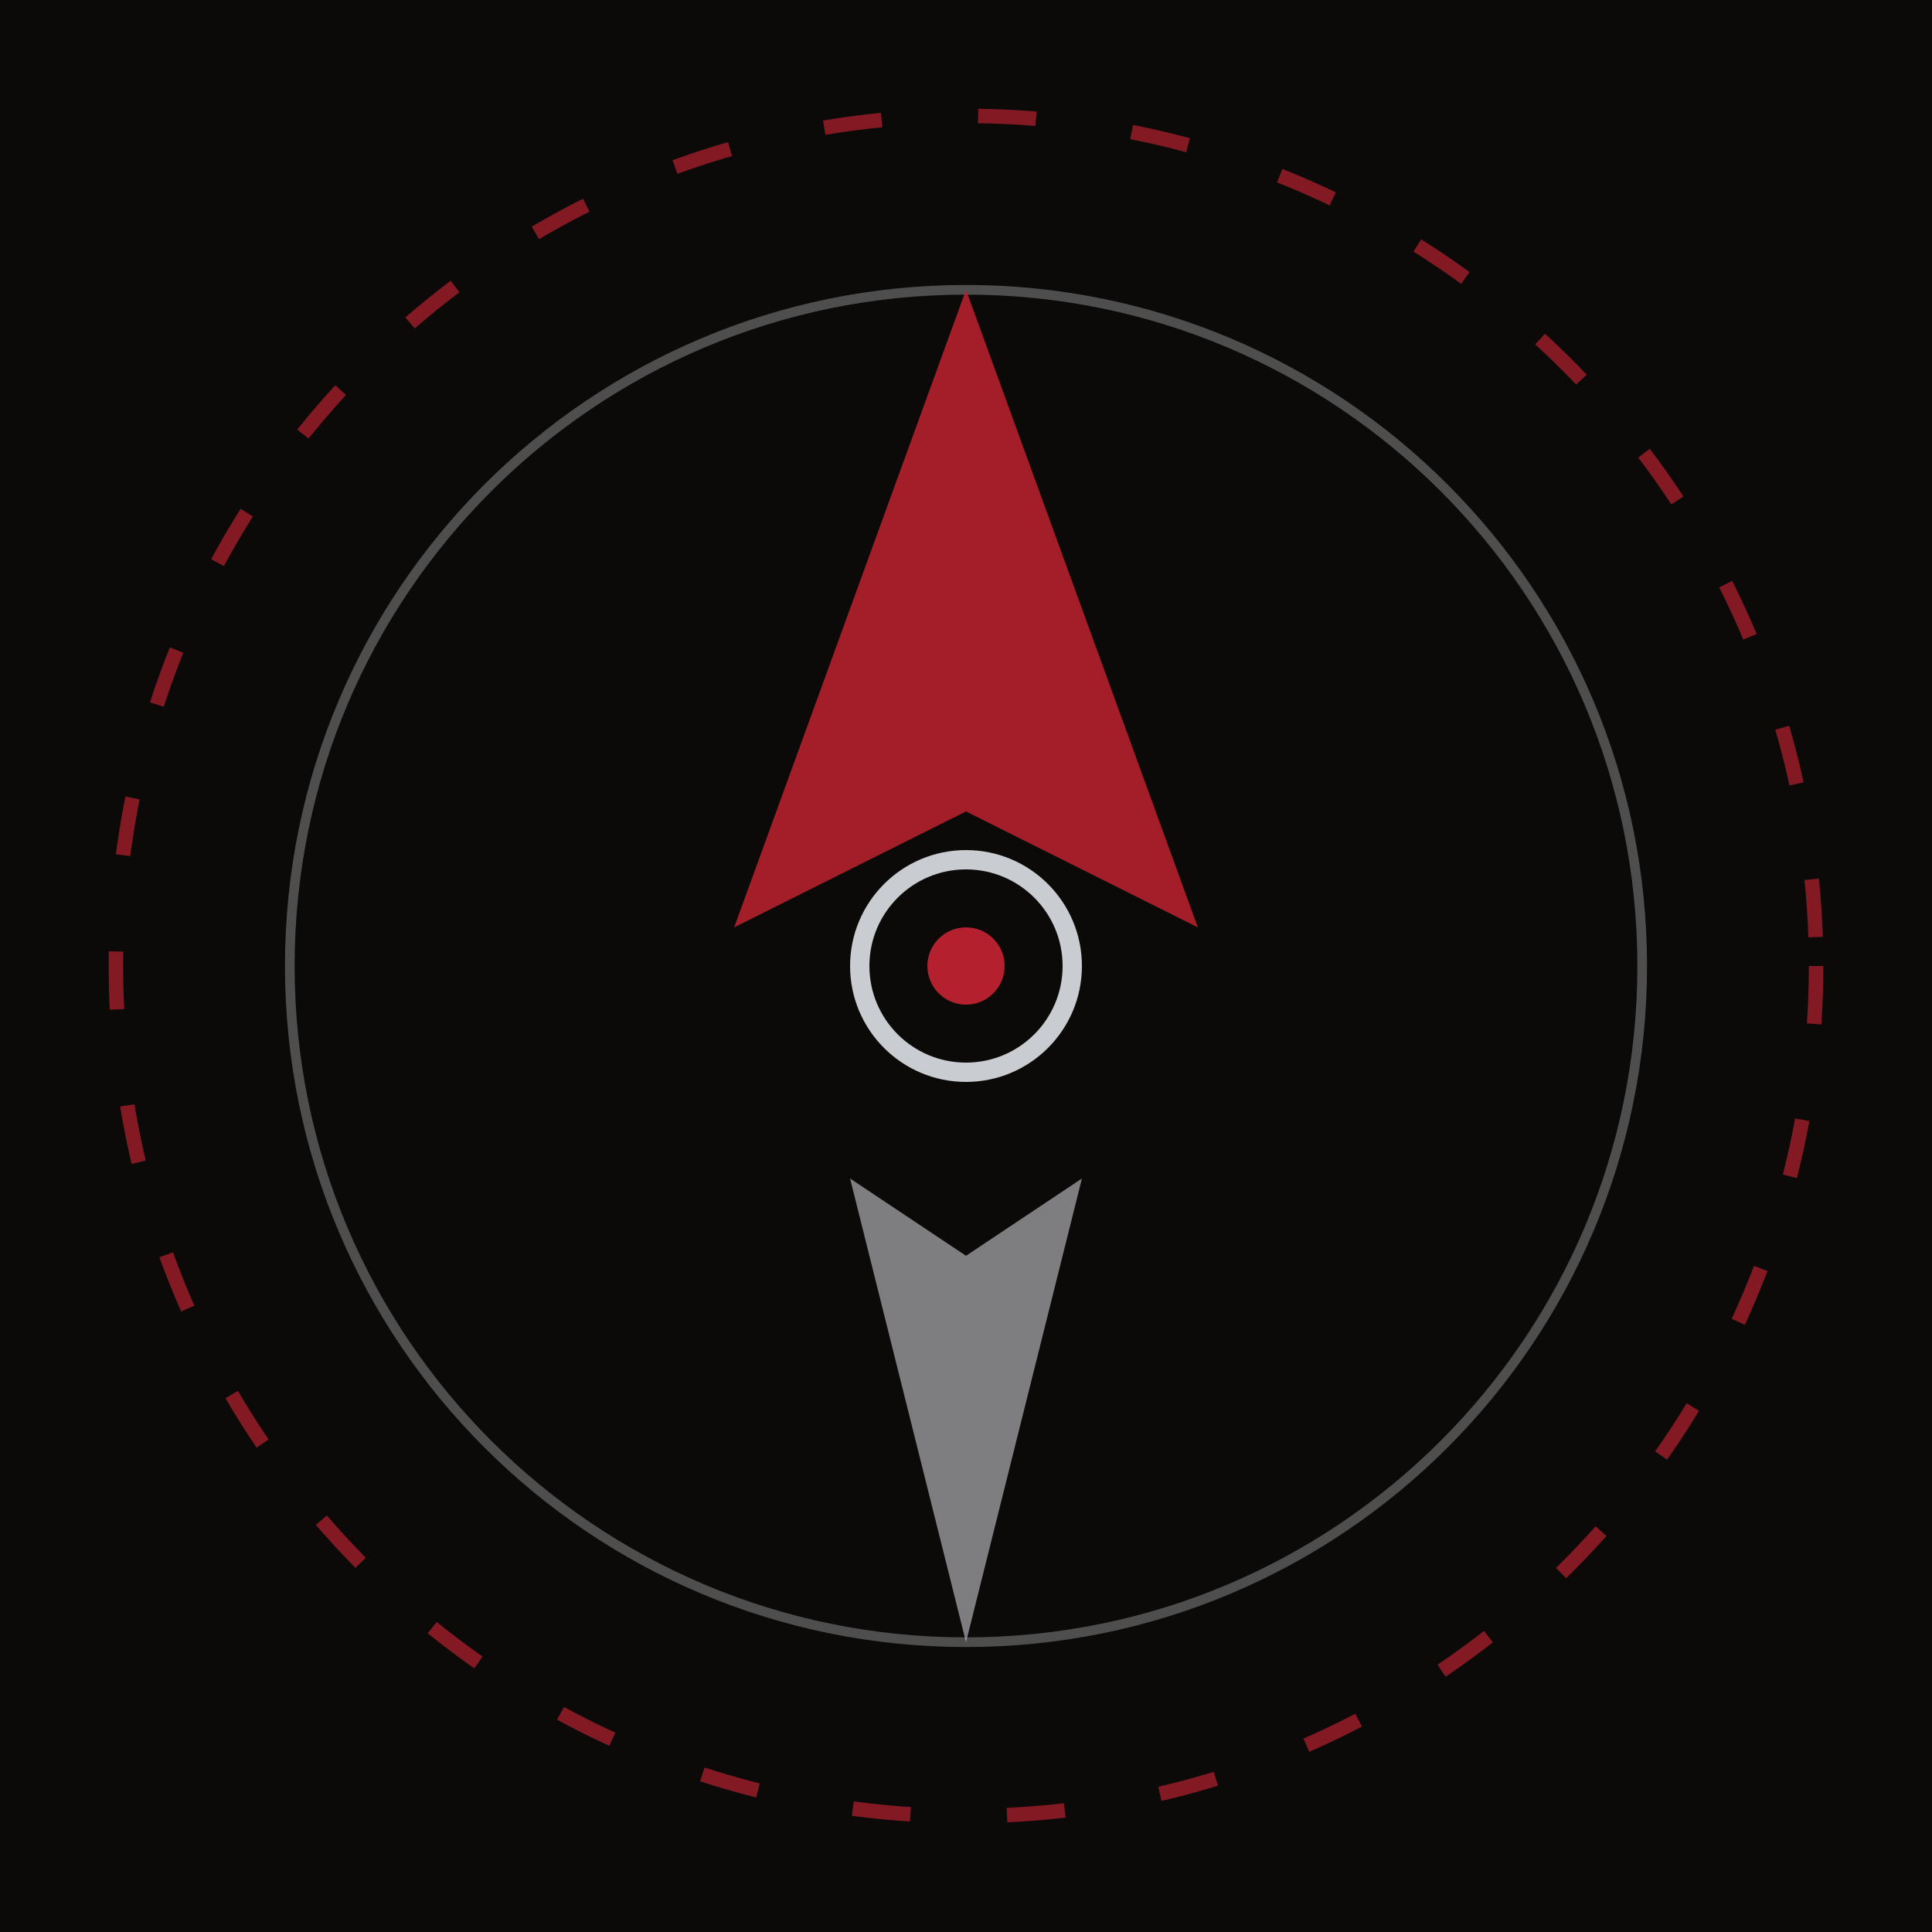
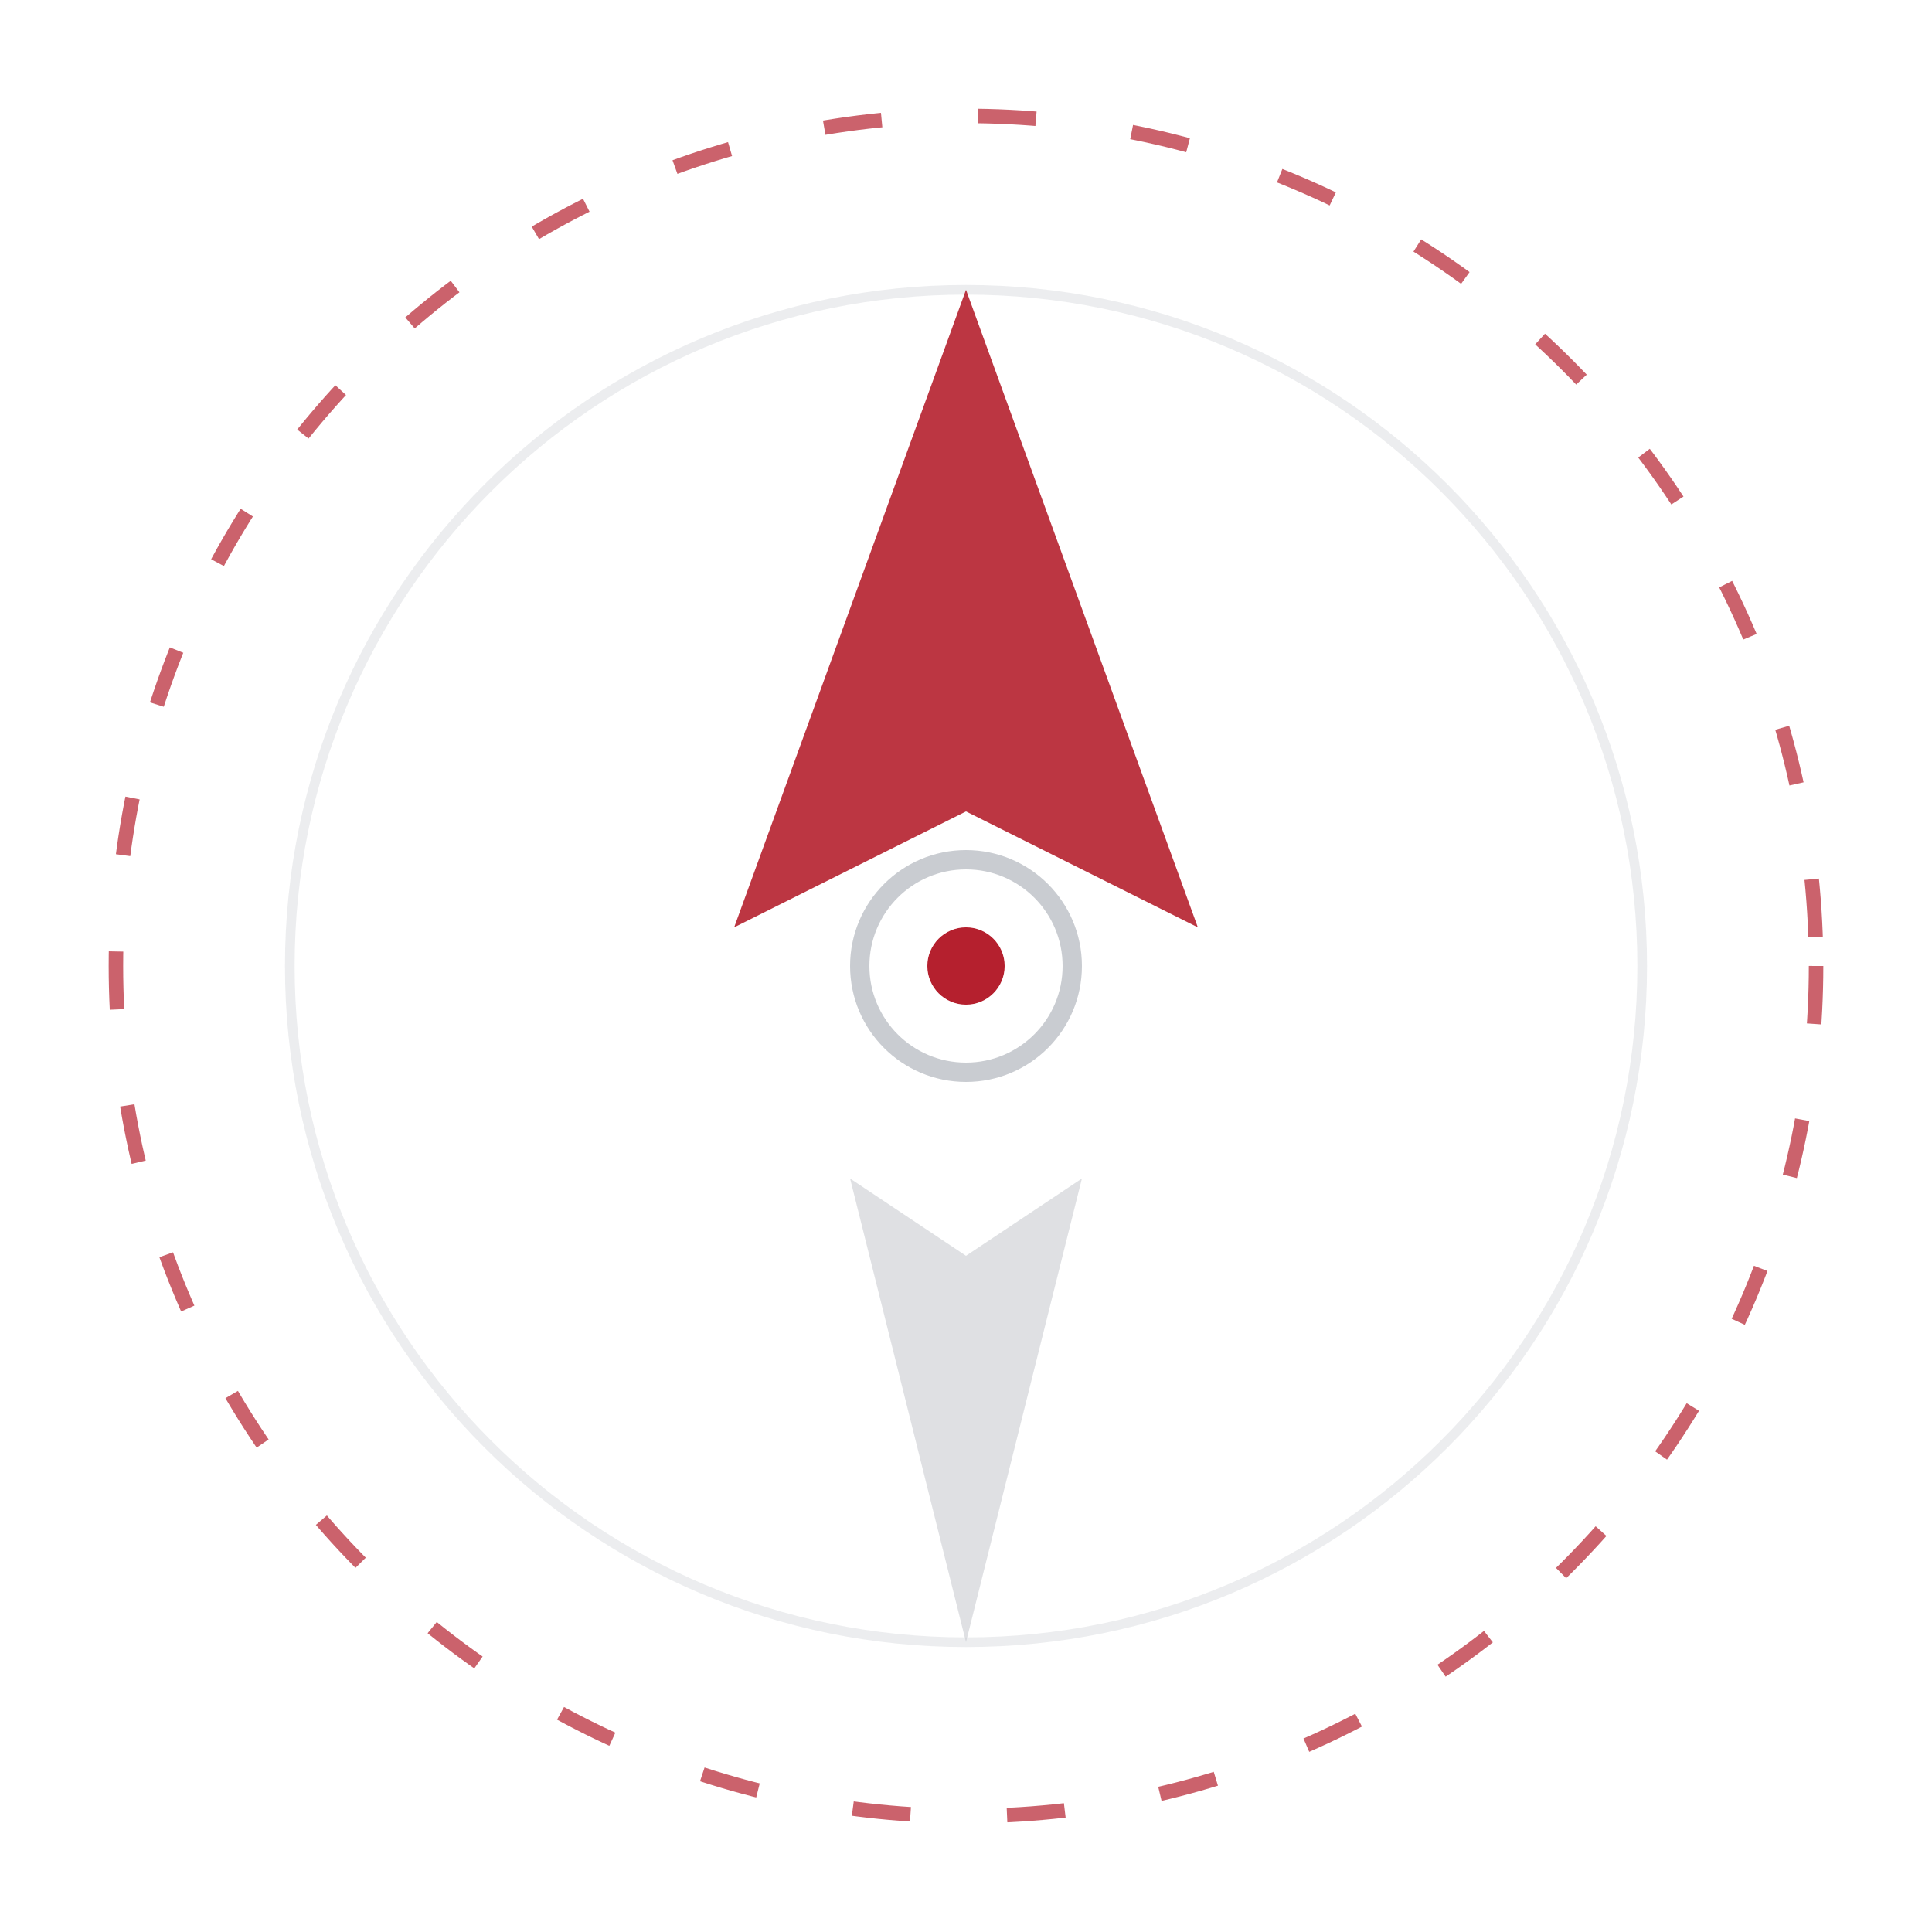
<svg xmlns="http://www.w3.org/2000/svg" viewBox="0 0 200 200" width="512" height="512">
-   <rect width="200" height="200" fill="#0C0A09" />
  <circle cx="100" cy="100" r="88" fill="none" stroke="#B5202E" stroke-width="1.5" stroke-dasharray="6 10" opacity="0.7" />
  <circle cx="100" cy="100" r="70" fill="none" stroke="#C9CCD1" stroke-width="1" opacity="0.35" />
  <path d="M100 30 L124 96 L100 84 L76 96 Z" fill="#B5202E" opacity="0.9" />
  <path d="M100 170 L112 122 L100 130 L88 122 Z" fill="#C9CCD1" opacity="0.6" />
  <circle cx="100" cy="100" r="11" fill="none" stroke="#C9CCD1" stroke-width="2" />
  <circle cx="100" cy="100" r="4" fill="#B5202E" />
</svg>
